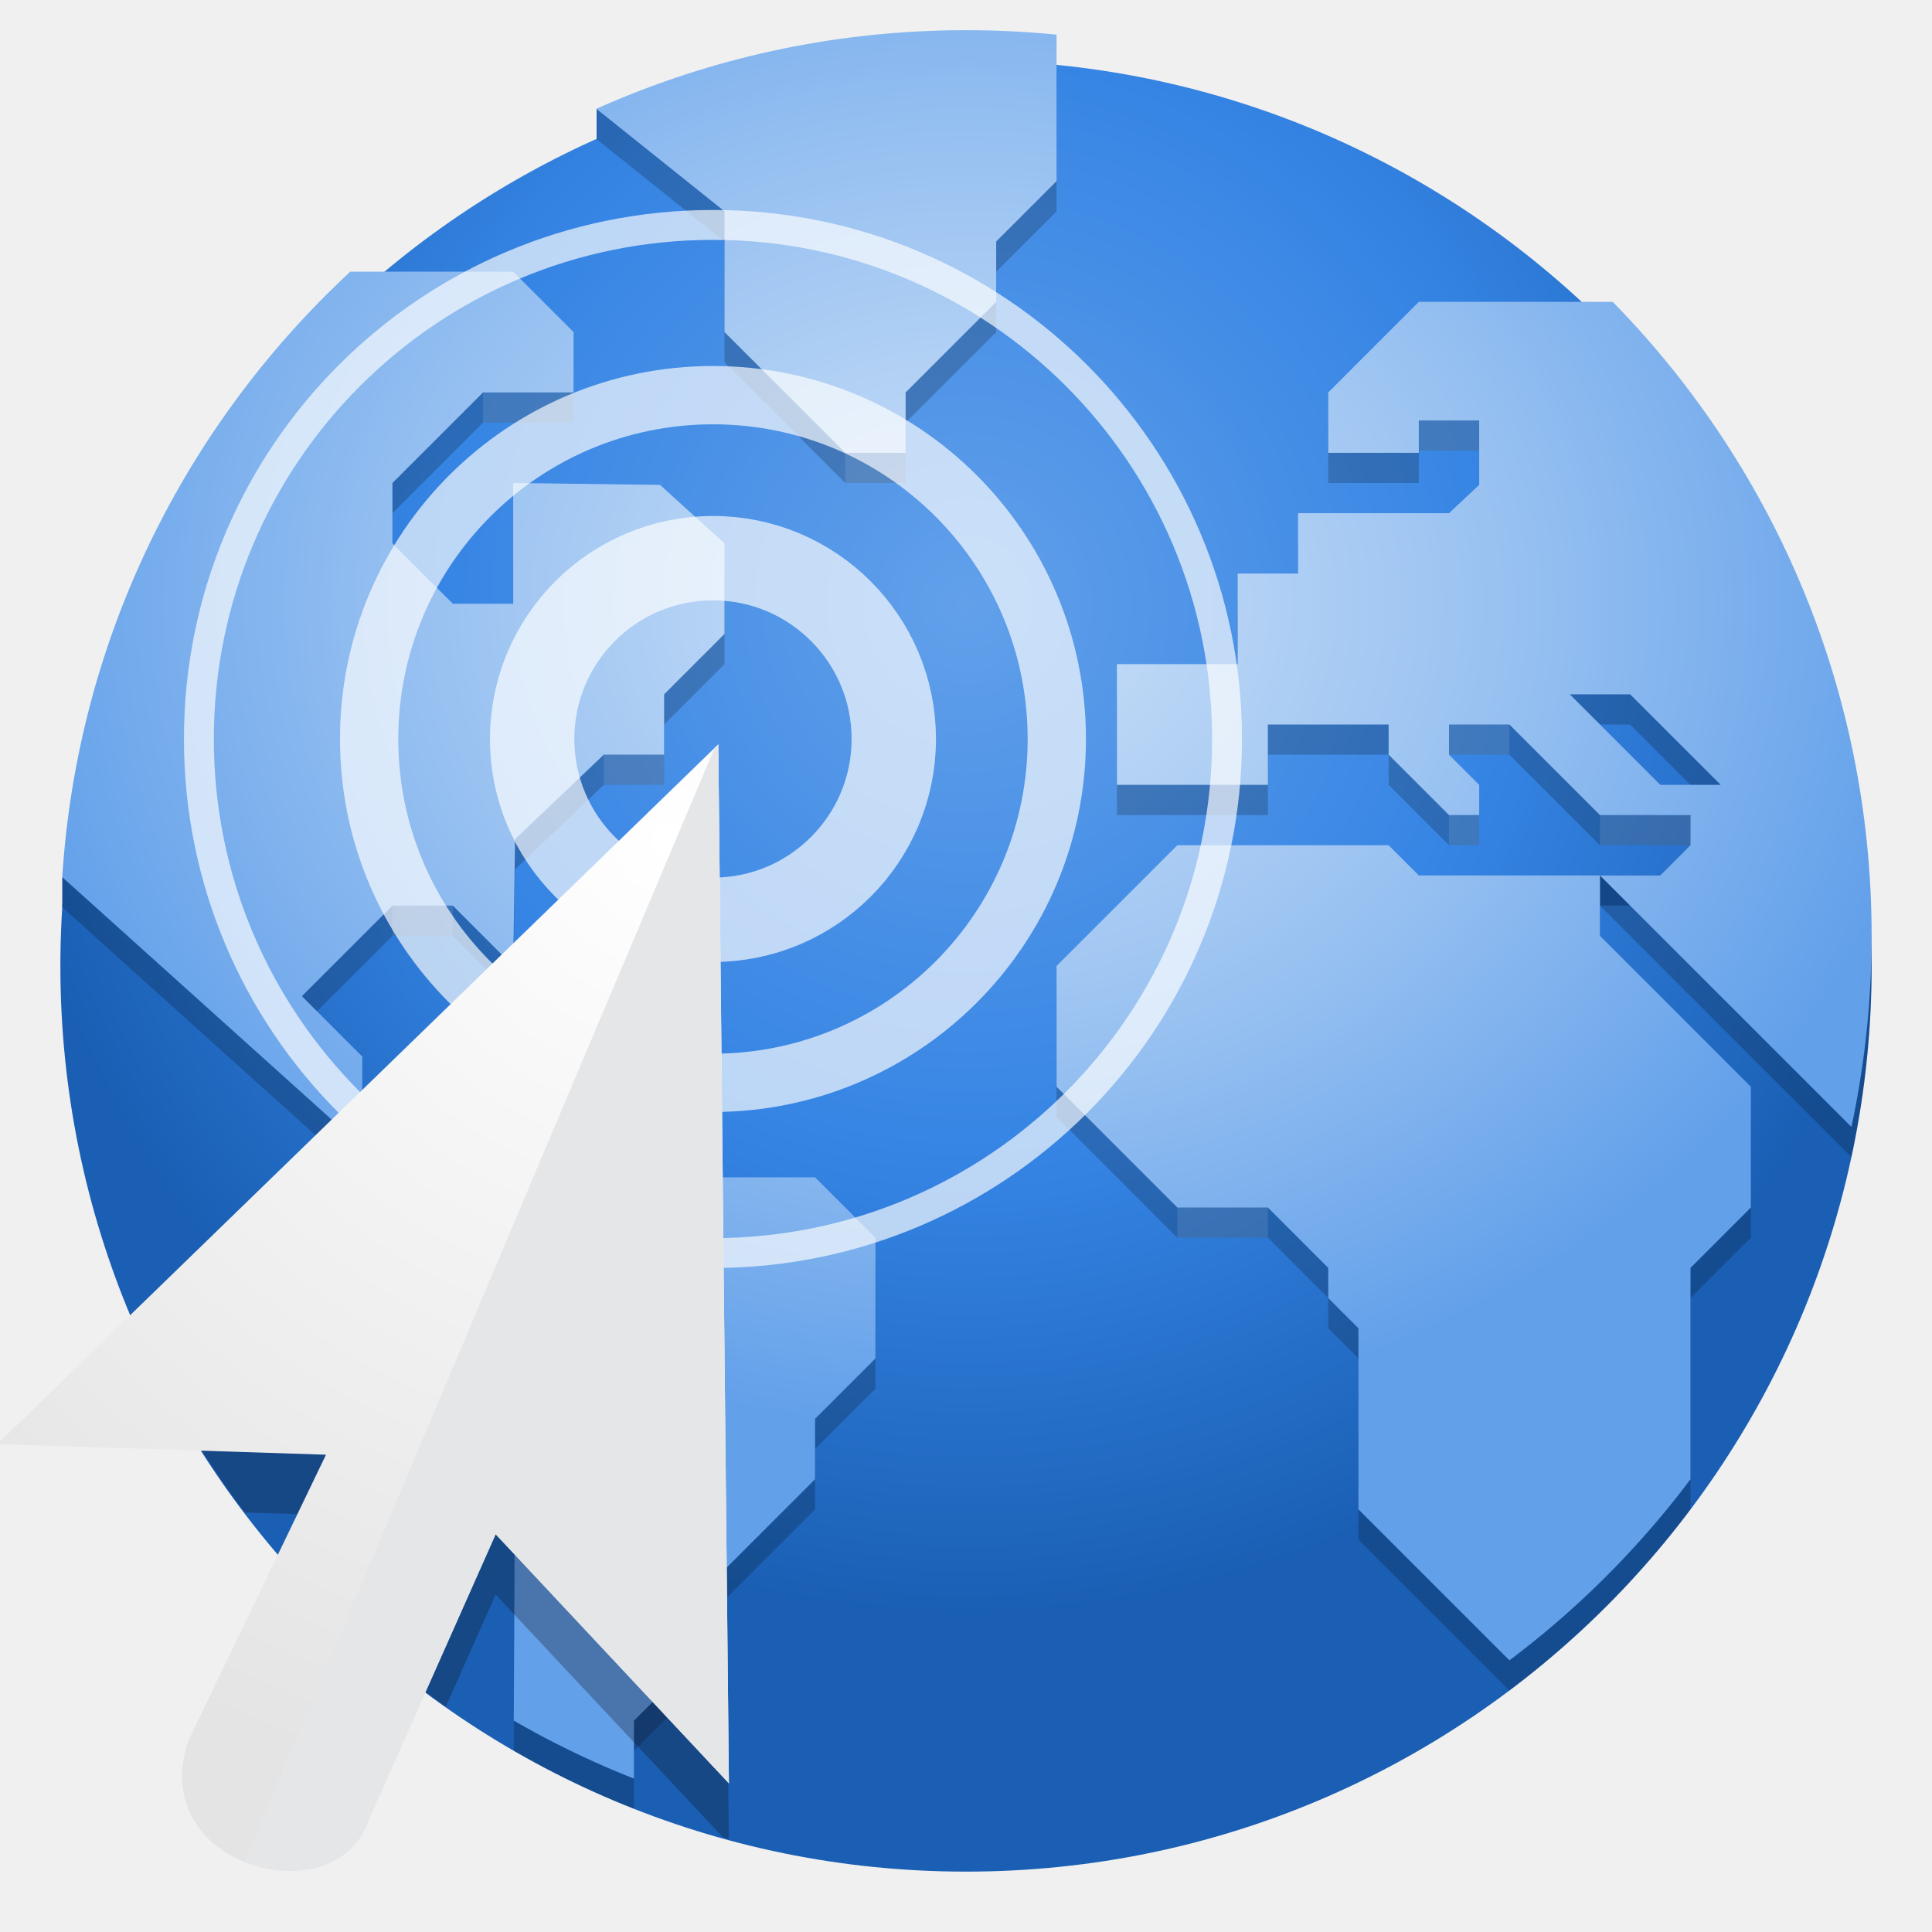
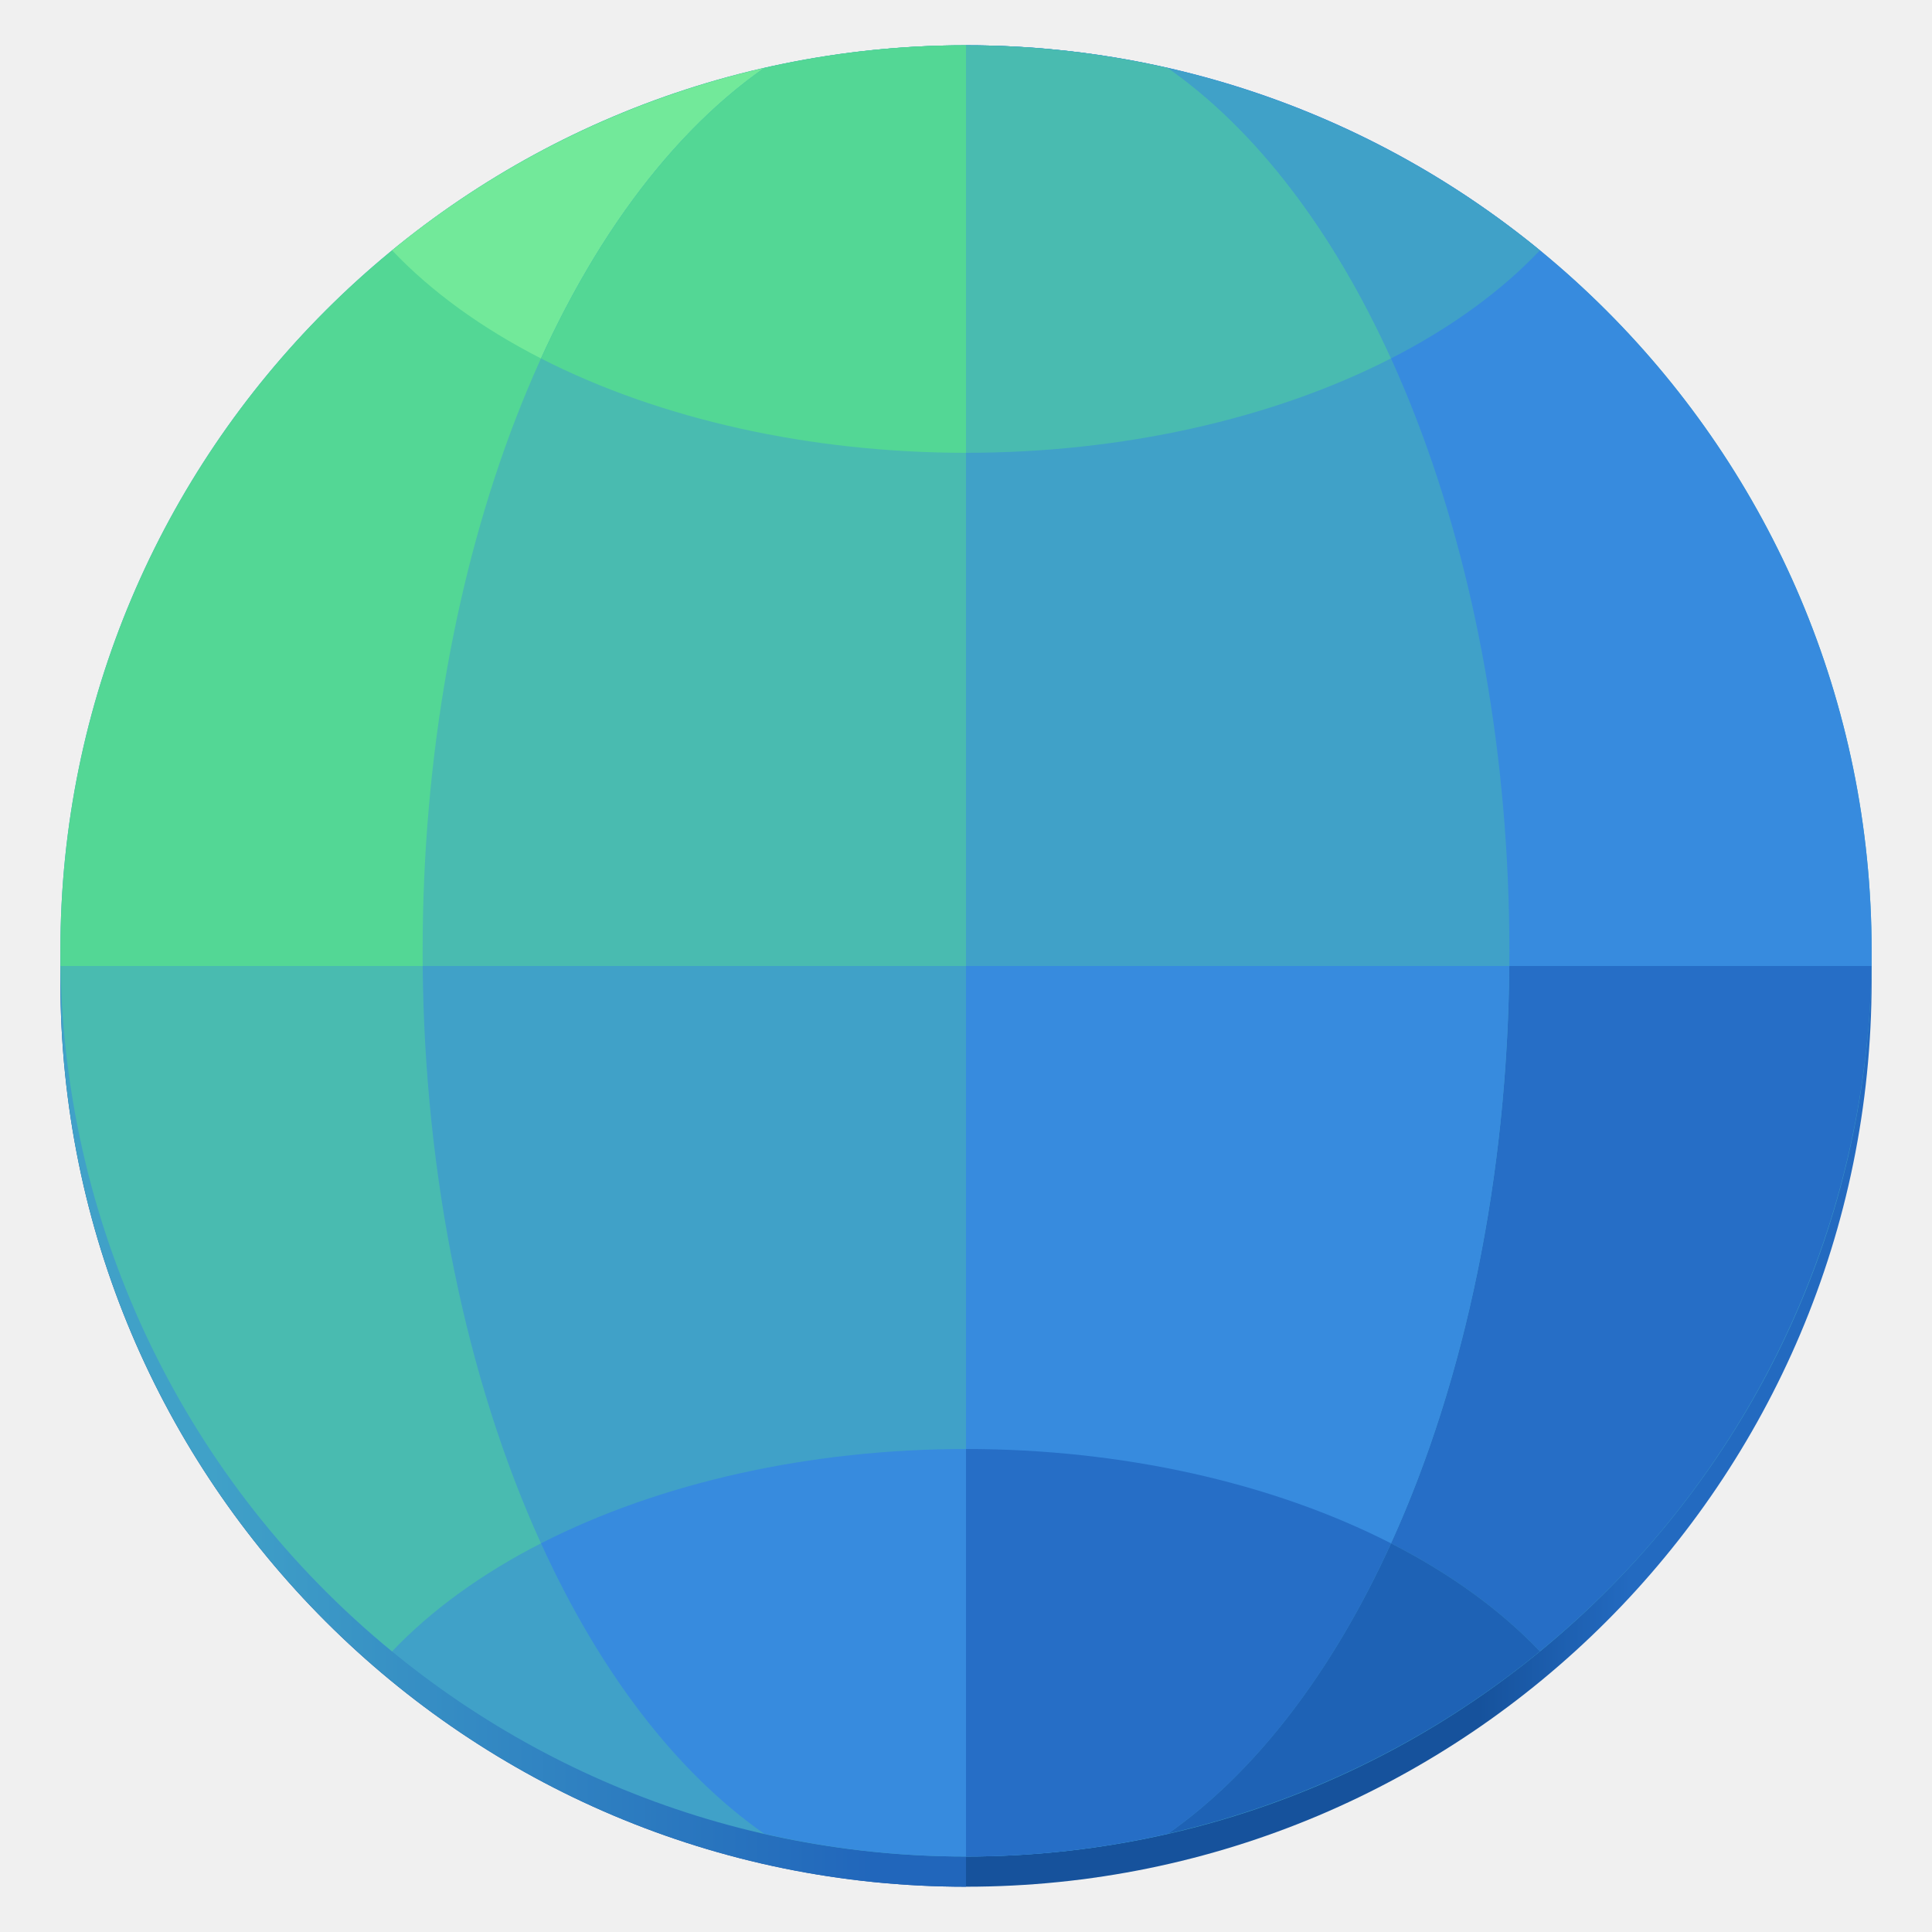
- <svg xmlns="http://www.w3.org/2000/svg" xmlns:xlink="http://www.w3.org/1999/xlink" viewBox="0 0 128 128" style="display:inline;enable-background:new" version="1.0" id="svg11300" height="128" width="128">
-   <defs id="defs3">
-     <linearGradient id="linearGradient1062">
-       <stop id="stop1056" offset="0" style="stop-color:#cee2f8;stop-opacity:1" />
-       <stop style="stop-color:#98c1f1;stop-opacity:1" offset="0.552" id="stop1058" />
-       <stop id="stop1060" offset="1" style="stop-color:#62a0ea;stop-opacity:1" />
-     </linearGradient>
-     <linearGradient id="linearGradient1137">
-       <stop style="stop-color:#62a0ea;stop-opacity:1" offset="0" id="stop1133" />
-       <stop id="stop1139" offset="0.552" style="stop-color:#3584e4;stop-opacity:1" />
-       <stop style="stop-color:#1a5fb4;stop-opacity:1" offset="1" id="stop1135" />
-     </linearGradient>
-     <linearGradient id="linearGradient1494">
-       <stop id="stop1490" offset="0" style="stop-color:#babdb6;stop-opacity:1;" />
-       <stop id="stop1492" offset="1" style="stop-color:#babdb6;stop-opacity:0;" />
-     </linearGradient>
-     <linearGradient gradientUnits="userSpaceOnUse" y2="20" x2="280" y1="172" x1="280" id="linearGradient1496" xlink:href="#linearGradient1494" />
-     <clipPath id="clipPath1113" clipPathUnits="userSpaceOnUse">
-       <circle r="52" cy="236" cx="64" id="circle1115" style="display:inline;opacity:1;fill:#3584e4;fill-opacity:1;stroke:none;stroke-width:0.01px;stroke-linecap:butt;stroke-linejoin:miter;stroke-miterlimit:4;stroke-dasharray:none;stroke-dashoffset:0;stroke-opacity:1;marker:none;marker-start:none;marker-mid:none;marker-end:none;paint-order:normal;enable-background:new" />
-     </clipPath>
-     <clipPath id="clipPath987" clipPathUnits="userSpaceOnUse">
-       <circle style="display:inline;opacity:1;fill:#3584e4;fill-opacity:1;stroke:none;stroke-width:4.286;stroke-linecap:butt;stroke-linejoin:miter;stroke-miterlimit:4;stroke-dasharray:none;stroke-dashoffset:0;stroke-opacity:1;marker:none;marker-start:none;marker-mid:none;marker-end:none;paint-order:normal;enable-background:new" id="circle989" cx="64" cy="236" r="60" />
-     </clipPath>
-     <clipPath id="clipPath1106" clipPathUnits="userSpaceOnUse">
-       <g id="g1112" transform="matrix(0.2678571,0,0,0.2678571,-4.57143,224.2143)" style="display:inline;fill:#f5c211;stroke-width:0.933;enable-background:new">
-         <circle r="224" cy="44" cx="256" id="circle1108" style="display:inline;opacity:1;fill:#f5c211;fill-opacity:1;stroke:none;stroke-width:0.042px;stroke-linecap:butt;stroke-linejoin:miter;stroke-miterlimit:4;stroke-dasharray:none;stroke-dashoffset:0;stroke-opacity:1;marker:none;marker-start:none;marker-mid:none;marker-end:none;paint-order:normal;enable-background:new" />
-         <circle style="display:inline;opacity:1;fill:#f5c211;fill-opacity:1;stroke:none;stroke-width:0.042px;stroke-linecap:butt;stroke-linejoin:miter;stroke-miterlimit:4;stroke-dasharray:none;stroke-dashoffset:0;stroke-opacity:1;marker:none;marker-start:none;marker-mid:none;marker-end:none;paint-order:normal;enable-background:new" id="circle1110" cx="256" cy="44" r="224" />
-       </g>
-     </clipPath>
-     <radialGradient r="224" fy="-46.416" fx="256" cy="-46.416" cx="256" gradientTransform="matrix(1.084457,0,0,1.116513,-21.62101,6.224778)" gradientUnits="userSpaceOnUse" id="radialGradient1131" xlink:href="#linearGradient1137" />
-     <radialGradient r="224" fy="236.83" fx="46.511" cy="236.83" cx="46.511" gradientTransform="matrix(0.2904127,-7.8944831e-4,6.6501927e-4,0.2446393,50.33517,156.0988)" gradientUnits="userSpaceOnUse" id="radialGradient1054" xlink:href="#linearGradient1062" />
-     <linearGradient id="linearGradient8215">
-       <stop id="stop8211" offset="0" style="stop-color:#ffffff;stop-opacity:1;" />
-       <stop id="stop8213" offset="1" style="stop-color:#e4e4e4;stop-opacity:1" />
-     </linearGradient>
-     <radialGradient xlink:href="#linearGradient8215" r="9.125" id="radialGradient4851-7-7" gradientUnits="userSpaceOnUse" gradientTransform="matrix(7.42904,0,-8.2510486e-8,7.121204,-87.91303,43.75159)" fy="24.149" fx="17.814" cy="24.149" cx="17.814" />
-   </defs>
-   <g transform="translate(0,-172)" style="display:inline" id="layer1">
-     <g style="display:inline" id="layer9">
-       <g style="fill:#1a5fb4" transform="translate(0,2)" id="g1119" clip-path="url(#clipPath1113)" />
-       <path d="" cx="63" cy="376.5" rx="31" ry="55" style="display:inline;opacity:1;fill:none;fill-opacity:1;stroke:#1a5fb4;stroke-width:2;stroke-linecap:butt;stroke-linejoin:miter;stroke-miterlimit:4;stroke-dasharray:none;stroke-dashoffset:0;stroke-opacity:1;marker:none;marker-start:none;marker-mid:none;marker-end:none;paint-order:normal;enable-background:new" id="ellipse1344" />
-       <ellipse r="12" cy="240" cx="64" id="circle1005" style="display:inline;opacity:1;fill:#d5d3cf;fill-opacity:1;stroke:none;stroke-width:0.3;stroke-linejoin:round;stroke-miterlimit:4;stroke-dasharray:1.2, 0.6;stroke-dashoffset:0;stroke-opacity:1;enable-background:new" />
-       <path id="path1018" d="m 39.525,179.22 1.5e-4,1.999 4.011,-0.159 0.091,-1.997 z" style="fill:#2967b4;fill-opacity:1;fill-rule:evenodd;stroke:none;stroke-width:1px;stroke-linecap:butt;stroke-linejoin:miter;stroke-opacity:1" />
-       <path id="path1018-5" d="m 4.126,230.118 1.5e-4,1.999 4.011,-0.159 0.091,-1.997 z" style="display:inline;fill:#164e93;fill-opacity:1;fill-rule:evenodd;stroke:none;stroke-width:1px;stroke-linecap:butt;stroke-linejoin:miter;stroke-opacity:1;enable-background:new" />
-       <g style="display:inline;stroke-width:0.933;enable-background:new" transform="matrix(0.2678571,0,0,0.2678571,-4.57143,224.2143)" id="g912-6">
-         <circle r="224" cy="44" cx="256" id="circle1036" style="display:inline;opacity:1;fill:url(#radialGradient1131);fill-opacity:1;stroke:none;stroke-width:0.042px;stroke-linecap:butt;stroke-linejoin:miter;stroke-miterlimit:4;stroke-dasharray:none;stroke-dashoffset:0;stroke-opacity:1;marker:none;marker-start:none;marker-mid:none;marker-end:none;paint-order:normal;enable-background:new" />
-       </g>
-       <path id="path991" d="m 38,176 v 4 l 10,8 v 8 l 8,8 h 4 v -4 l 6,-6 v -4 l 4,-4 v -10 z m -4,16 H 4 c 0,0 0.509,40.442 0,40 l 20,18 v -6 l -4,-4 6,-6 h 4 l 4,4 0.125,-8.402 L 40,224 h 4 v -4 l 4,-4 v -6 L 43.728,206.125 34,206 v 8 h -4 l -4,-4 v -4 l 6,-6 h 6 v -4 z m 60,2 -6,6 v 4 h 6 v -2.143 h 4 v 4.268 L 96,208 H 86 v 4 h -4 v 6 h -8 v 8 h 10 v -4 h 8 v 2 l 4,4 h 2 v -2 l -2,-2 v -2 h 4 l 6,6 h 6 v 2 l -2,2 h -4 l 18,18 V 194 H 96 Z m 12,38 H 94 l -2,-2 H 78 l -8,8 v 8 l 8,8 h 6 l 4,4 v 2 l 2,2 v 12 l 14,14 h 8 v -30 l 4,-4 v -8 l -10,-10 z m -2,-12 h 4 l 6,6 h -4 z m -74,28 -4,4 v 10 l 8.125,8.143 L 34,296 h 8 v -8 l 6,-6 v -4 l 6,-6 v -4 l 4,-4 v -8 l -4,-4 h -8 l -4,-4 z" clip-path="url(#clipPath987)" style="color:#000000;display:inline;overflow:visible;visibility:visible;opacity:0.2;vector-effect:none;fill:#000000;fill-opacity:1;fill-rule:nonzero;stroke:none;stroke-width:0.011px;stroke-linecap:butt;stroke-linejoin:miter;stroke-miterlimit:4;stroke-dasharray:none;stroke-dashoffset:0;stroke-opacity:1;marker:none;marker-start:none;marker-mid:none;marker-end:none;paint-order:normal;enable-background:accumulate" />
-       <path id="rect1096" d="m 100,270 h 12 v 20 h -12 z" clip-path="url(#clipPath1106)" style="opacity:0.1;fill:#ffffff;fill-opacity:1;stroke:none;stroke-width:2;stroke-linecap:round;stroke-linejoin:round;stroke-miterlimit:4;stroke-dasharray:none;stroke-dashoffset:0;stroke-opacity:1" />
-       <path style="fill:#144788;fill-opacity:1;fill-rule:evenodd;stroke:none;stroke-width:1px;stroke-linecap:butt;stroke-linejoin:miter;stroke-opacity:1" d="m 106,230 v 2 h 4 v -2 z" id="path1028" />
-       <path style="color:#000000;display:inline;overflow:visible;visibility:visible;opacity:1;vector-effect:none;fill:url(#radialGradient1054);fill-opacity:1;fill-rule:nonzero;stroke:none;stroke-width:0.011px;stroke-linecap:butt;stroke-linejoin:miter;stroke-miterlimit:4;stroke-dasharray:none;stroke-dashoffset:0;stroke-opacity:1;marker:none;marker-start:none;marker-mid:none;marker-end:none;paint-order:normal;enable-background:accumulate;font-variant-east_asian:normal" clip-path="url(#clipPath987)" d="m 38,176 v 4 l 10,8 v 8 l 8,8 h 4 v -4 l 6,-6 v -4 l 4,-4 v -10 z m -4,16 H 4 c 0,0 0.509,40.442 0,40 l 20,18 v -6 l -4,-4 6,-6 h 4 l 4,4 0.125,-8.402 L 40,224 h 4 v -4 l 4,-4 v -6 L 43.728,206.125 34,206 v 8 h -4 l -4,-4 v -4 l 6,-6 h 6 v -4 z m 60,2 -6,6 v 4 h 6 v -2.143 h 4 v 4.268 L 96,208 H 86 v 4 h -4 v 6 h -8 v 8 h 10 v -4 h 8 v 2 l 4,4 h 2 v -2 l -2,-2 v -2 h 4 l 6,6 h 6 v 2 l -2,2 h -4 l 18,18 V 194 H 96 Z m 12,38 H 94 l -2,-2 H 78 l -8,8 v 8 l 8,8 h 6 l 4,4 v 2 l 2,2 v 12 l 14,14 h 8 v -30 l 4,-4 v -8 l -10,-10 z m -2,-12 h 4 l 6,6 h -4 z m -74,28 -4,4 v 10 l 8.125,8.143 L 34,296 h 8 v -8 l 6,-6 v -4 l 6,-6 v -4 l 4,-4 v -8 l -4,-4 h -8 l -4,-4 z" id="path1310-2" transform="translate(0,-2.000002)" />
-       <rect y="252" x="78" height="2" width="6" id="rect1072" style="opacity:0.1;fill:#ffffff;fill-opacity:1;stroke:none;stroke-width:2;stroke-linecap:round;stroke-linejoin:round;stroke-miterlimit:4;stroke-dasharray:none;stroke-dashoffset:0;stroke-opacity:1" />
-       <rect style="opacity:0.1;fill:#ffffff;fill-opacity:1;stroke:none;stroke-width:2;stroke-linecap:round;stroke-linejoin:round;stroke-miterlimit:4;stroke-dasharray:none;stroke-dashoffset:0;stroke-opacity:1" id="rect1074" width="4" height="2" x="26" y="232" />
-       <rect y="198" x="32" height="2" width="6" id="rect1076" style="opacity:0.1;fill:#ffffff;fill-opacity:1;stroke:none;stroke-width:2;stroke-linecap:round;stroke-linejoin:round;stroke-miterlimit:4;stroke-dasharray:none;stroke-dashoffset:0;stroke-opacity:1" />
-       <rect y="222" x="40" height="2" width="4" id="rect1078" style="opacity:0.1;fill:#ffffff;fill-opacity:1;stroke:none;stroke-width:2;stroke-linecap:round;stroke-linejoin:round;stroke-miterlimit:4;stroke-dasharray:none;stroke-dashoffset:0;stroke-opacity:1" />
-       <rect y="220" x="96" height="2" width="4" id="rect1082" style="opacity:0.1;fill:#ffffff;fill-opacity:1;stroke:none;stroke-width:2;stroke-linecap:round;stroke-linejoin:round;stroke-miterlimit:4;stroke-dasharray:none;stroke-dashoffset:0;stroke-opacity:1" />
-       <rect style="opacity:0.1;fill:#ffffff;fill-opacity:1;stroke:none;stroke-width:2;stroke-linecap:round;stroke-linejoin:round;stroke-miterlimit:4;stroke-dasharray:none;stroke-dashoffset:0;stroke-opacity:1" id="rect1084" width="2" height="2" x="96" y="226" />
-       <rect style="opacity:0.1;fill:#ffffff;fill-opacity:1;stroke:none;stroke-width:2;stroke-linecap:round;stroke-linejoin:round;stroke-miterlimit:4;stroke-dasharray:none;stroke-dashoffset:0;stroke-opacity:1" id="rect1088" width="6" height="2" x="106" y="226" />
-       <rect style="opacity:0.1;fill:#ffffff;fill-opacity:1;stroke:none;stroke-width:2;stroke-linecap:round;stroke-linejoin:round;stroke-miterlimit:4;stroke-dasharray:none;stroke-dashoffset:0;stroke-opacity:1" id="rect1090" width="4" height="2" x="94" y="199.857" />
-       <rect y="202" x="56" height="2" width="4" id="rect1092" style="opacity:0.1;fill:#ffffff;fill-opacity:1;stroke:none;stroke-width:2;stroke-linecap:round;stroke-linejoin:round;stroke-miterlimit:4;stroke-dasharray:none;stroke-dashoffset:0;stroke-opacity:1" />
-       <g transform="matrix(0.3302794,0,0,0.3302794,-244.6002,98.02451)" id="g6008">
-         <circle r="36.271" cy="372.218" cx="883.604" id="path3066-4" style="color:#000000;display:inline;overflow:visible;visibility:visible;opacity:0.668;fill:none;stroke:#ffffff;stroke-width:16.926;stroke-linecap:butt;stroke-linejoin:round;stroke-miterlimit:4;stroke-dasharray:none;stroke-dashoffset:0;stroke-opacity:1;marker:none" />
-         <circle r="68.972" cy="372.218" cx="883.604" id="path3941-2" style="color:#000000;display:inline;overflow:visible;visibility:visible;opacity:0.668;fill:none;stroke:#ffffff;stroke-width:11.693;stroke-linecap:butt;stroke-linejoin:round;stroke-miterlimit:4;stroke-dasharray:none;stroke-dashoffset:0;stroke-opacity:1;marker:none" />
-         <circle r="103.121" cy="372.218" cx="883.604" id="path3943-0" style="color:#000000;display:inline;overflow:visible;visibility:visible;opacity:0.668;fill:none;stroke:#ffffff;stroke-width:5.995;stroke-linecap:butt;stroke-linejoin:round;stroke-miterlimit:4;stroke-dasharray:none;stroke-dashoffset:0;stroke-opacity:1;marker:none" />
-       </g>
-       <path id="path3970-7-4-7" transform="translate(0,172)" d="M 47.59 53.314 L 9.926 89.869 A 60 60 0 0 0 16.219 100.205 L 21.6 100.379 L 19.686 104.354 A 60 60 0 0 0 29.537 113.074 L 32.838 105.646 L 47.902 121.738 A 60 60 0 0 0 48.289 121.836 L 47.59 53.314 z " style="color:#000000;display:inline;overflow:visible;visibility:visible;fill:#12121c;fill-opacity:1;fill-rule:evenodd;stroke:none;stroke-width:0.011px;marker:none;enable-background:new;font-variant-east_asian:normal;opacity:0.3;vector-effect:none;stroke-linecap:butt;stroke-linejoin:miter;stroke-miterlimit:4;stroke-dasharray:none;stroke-dashoffset:0;stroke-opacity:1;marker-start:none;marker-mid:none;marker-end:none;paint-order:normal" />
-       <g transform="translate(0,12)" id="g6092">
-         <g id="g6087">
-           <path style="color:#000000;display:inline;overflow:visible;visibility:visible;fill:url(#radialGradient4851-7-7);fill-opacity:1;fill-rule:evenodd;stroke:none;stroke-width:2.81;marker:none;enable-background:new" id="path3970-7-4" d="m 47.59,209.314 -47.767,46.362 21.776,0.702 c 0,0 -9.132,18.966 -9.132,18.966 -2.81,8.429 9.834,11.59 11.942,5.268 0,0 8.429,-18.966 8.429,-18.966 l 15.454,16.508 z" />
-           <path id="path6078" transform="translate(0,172)" d="M 47.59,37.314 47.344,37.553 16.186,111.334 c 3.148,1.277 7.121,0.585 8.223,-2.721 L 32.838,89.646 48.293,106.154 Z" style="color:#000000;display:inline;overflow:visible;visibility:visible;fill:#e4e6e8;fill-opacity:1;fill-rule:evenodd;stroke:none;stroke-width:2.81;marker:none;enable-background:new" />
-         </g>
-       </g>
+ <svg xmlns="http://www.w3.org/2000/svg" height="128px" viewBox="0 0 128 128" width="128px">
+   <linearGradient id="a" gradientUnits="userSpaceOnUse" x1="98" x2="108" y1="112" y2="112">
+     <stop offset="0" stop-color="#16529c" />
+     <stop offset="1" stop-color="#236ac0" />
+   </linearGradient>
+   <linearGradient id="b" gradientTransform="matrix(0 -1 1 0 -157 121)" gradientUnits="userSpaceOnUse" x1="1" x2="1" y1="215" y2="171">
+     <stop offset="0" stop-color="#2166bb" />
+     <stop offset="1" stop-color="#40a1c8" />
+   </linearGradient>
+   <filter id="c" height="100%" width="100%" x="0%" y="0%">
+     <feColorMatrix in="SourceGraphic" type="matrix" values="0 0 0 0 1 0 0 0 0 1 0 0 0 0 1 0 0 0 1 0" />
+   </filter>
+   <mask id="d">
+     <g filter="url(#c)">
+       <rect fill-opacity="0.5" height="128" width="128" />
    </g>
-     <g style="fill:url(#linearGradient1496);fill-opacity:1" id="g1480" />
+   </mask>
+   <clipPath id="e">
+     <rect height="152" width="192" />
+   </clipPath>
+   <mask id="f">
+     <g filter="url(#c)">
+       <rect fill-opacity="0.5" height="128" width="128" />
+     </g>
+   </mask>
+   <clipPath id="g">
+     <rect height="152" width="192" />
+   </clipPath>
+   <mask id="h">
+     <g filter="url(#c)">
+       <rect fill-opacity="0.5" height="128" width="128" />
+     </g>
+   </mask>
+   <clipPath id="i">
+     <rect height="152" width="192" />
+   </clipPath>
+   <path d="m 64 5 c 33.137 0 60 26.863 60 60 s -26.863 60 -60 60 s -60 -26.863 -60 -60 s 26.863 -60 60 -60 z m 0 0" fill="url(#a)" />
+   <path d="m 64 5 c -33.137 0 -60 26.863 -60 60 s 26.863 60 60 60 z m 0 0" fill="url(#b)" />
+   <path d="m 124 63 c 0 33.137 -26.863 60 -60 60 s -60 -26.863 -60 -60 s 26.863 -60 60 -60 s 60 26.863 60 60 z m 0 0" fill="#40a1c8" />
+   <path d="m 28.004 64 c 0.125 13.914 2.883 27.367 7.836 38.25 c -3.941 2.016 -7.281 4.441 -9.863 7.16 c -13.641 -11.172 -21.676 -27.781 -21.969 -45.41 z m 0 0" fill="#49bbb0" />
+   <path d="m 64 96 v 27 c -4.5 0 -8.988 -0.508 -13.375 -1.512 c -5.801 -4.059 -10.895 -10.691 -14.781 -19.238 c 7.902 -4.039 17.867 -6.25 28.156 -6.25 z m 0 0" fill="#378bde" />
+   <path d="m 99.996 64 c -0.125 13.914 -2.883 27.367 -7.84 38.25 c 3.945 2.016 7.281 4.441 9.863 7.16 c 13.641 -11.172 21.676 -27.781 21.973 -45.41 z m 0 0" fill="#266ec6" />
+   <path d="m 64 64 v 59 c 4.5 0 8.988 -0.508 13.375 -1.512 c 13.473 -9.434 22.391 -32.098 22.621 -57.488 z m 0 0" fill="#378bde" />
+   <path d="m 64 96 v 27 c 4.5 0 8.988 -0.508 13.375 -1.512 c 5.801 -4.059 10.895 -10.691 14.781 -19.238 c -7.902 -4.039 -17.867 -6.25 -28.156 -6.25 z m 0 0" fill="#266ec6" />
+   <path d="m 92.16 102.25 c -3.891 8.547 -8.984 15.176 -14.781 19.238 c 9.035 -2.066 17.473 -6.203 24.645 -12.078 c -2.582 -2.719 -5.922 -5.145 -9.863 -7.16 z m 0 0" fill="#1e62b5" />
+   <path d="m 64 3 c -33.137 0 -60 26.863 -60 60 c 0 0.332 0.004 0.668 0.008 1 h 59.992 z m 0 0" fill="#53d795" />
+   <path d="m 50.625 4.508 c -9.039 2.07 -17.477 6.203 -24.648 12.078 c 2.582 2.723 5.922 5.145 9.867 7.164 c 3.891 -8.551 8.984 -15.18 14.781 -19.242 z m 0 0" fill="#72e99a" />
+   <path d="m 64 3 c -4.5 0 -8.984 0.508 -13.375 1.508 c -13.664 9.57 -22.625 32.734 -22.625 58.492 c 0 0.332 0 0.668 0.004 1 h 35.996 z m 0 0" fill="#49bbb0" />
+   <path d="m 64 3 c -4.5 0 -8.984 0.508 -13.375 1.508 c -5.797 4.062 -10.891 10.691 -14.781 19.242 c 7.906 4.039 17.867 6.25 28.156 6.25 z m 0 0" fill="#53d795" />
+   <path d="m 64 3 c 33.137 0 60 26.863 60 60 c 0 0.332 -0.004 0.668 -0.008 1 h -59.992 z m 0 0" fill="#378bde" />
+   <path d="m 77.375 4.508 c 9.039 2.07 17.477 6.203 24.648 12.078 c -2.582 2.723 -5.922 5.145 -9.863 7.16 c -3.895 -8.547 -8.988 -15.176 -14.785 -19.238 z m 0 0" fill="#40a1c8" />
+   <path d="m 64 3 c 4.5 0 8.988 0.508 13.375 1.508 c 13.664 9.57 22.625 32.734 22.625 58.492 c 0 0.332 0 0.668 -0.004 1 h -35.996 z m 0 0" fill="#40a1c8" />
+   <path d="m 64 3 c 4.5 0 8.988 0.508 13.375 1.508 c 5.797 4.062 10.891 10.691 14.781 19.238 c -7.906 4.043 -17.867 6.254 -28.156 6.254 z m 0 0" fill="#49bbb0" />
+   <g clip-path="url(#e)" mask="url(#d)" transform="matrix(1 0 0 1 -8 -16)">
+     <path d="m 169.5 24 v 1 h 13 v -1 z m 0 0" fill="#2e3436" />
+   </g>
+   <g clip-path="url(#g)" mask="url(#f)" transform="matrix(1 0 0 1 -8 -16)">
+     <path d="m 169.5 21 v 1 h 13 v -1 z m 0 0" fill="#2e3436" />
+   </g>
+   <g clip-path="url(#i)" mask="url(#h)" transform="matrix(1 0 0 1 -8 -16)">
+     <path d="m 169.5 27 v 1 h 13 v -1 z m 0 0" fill="#2e3436" />
  </g>
</svg>
